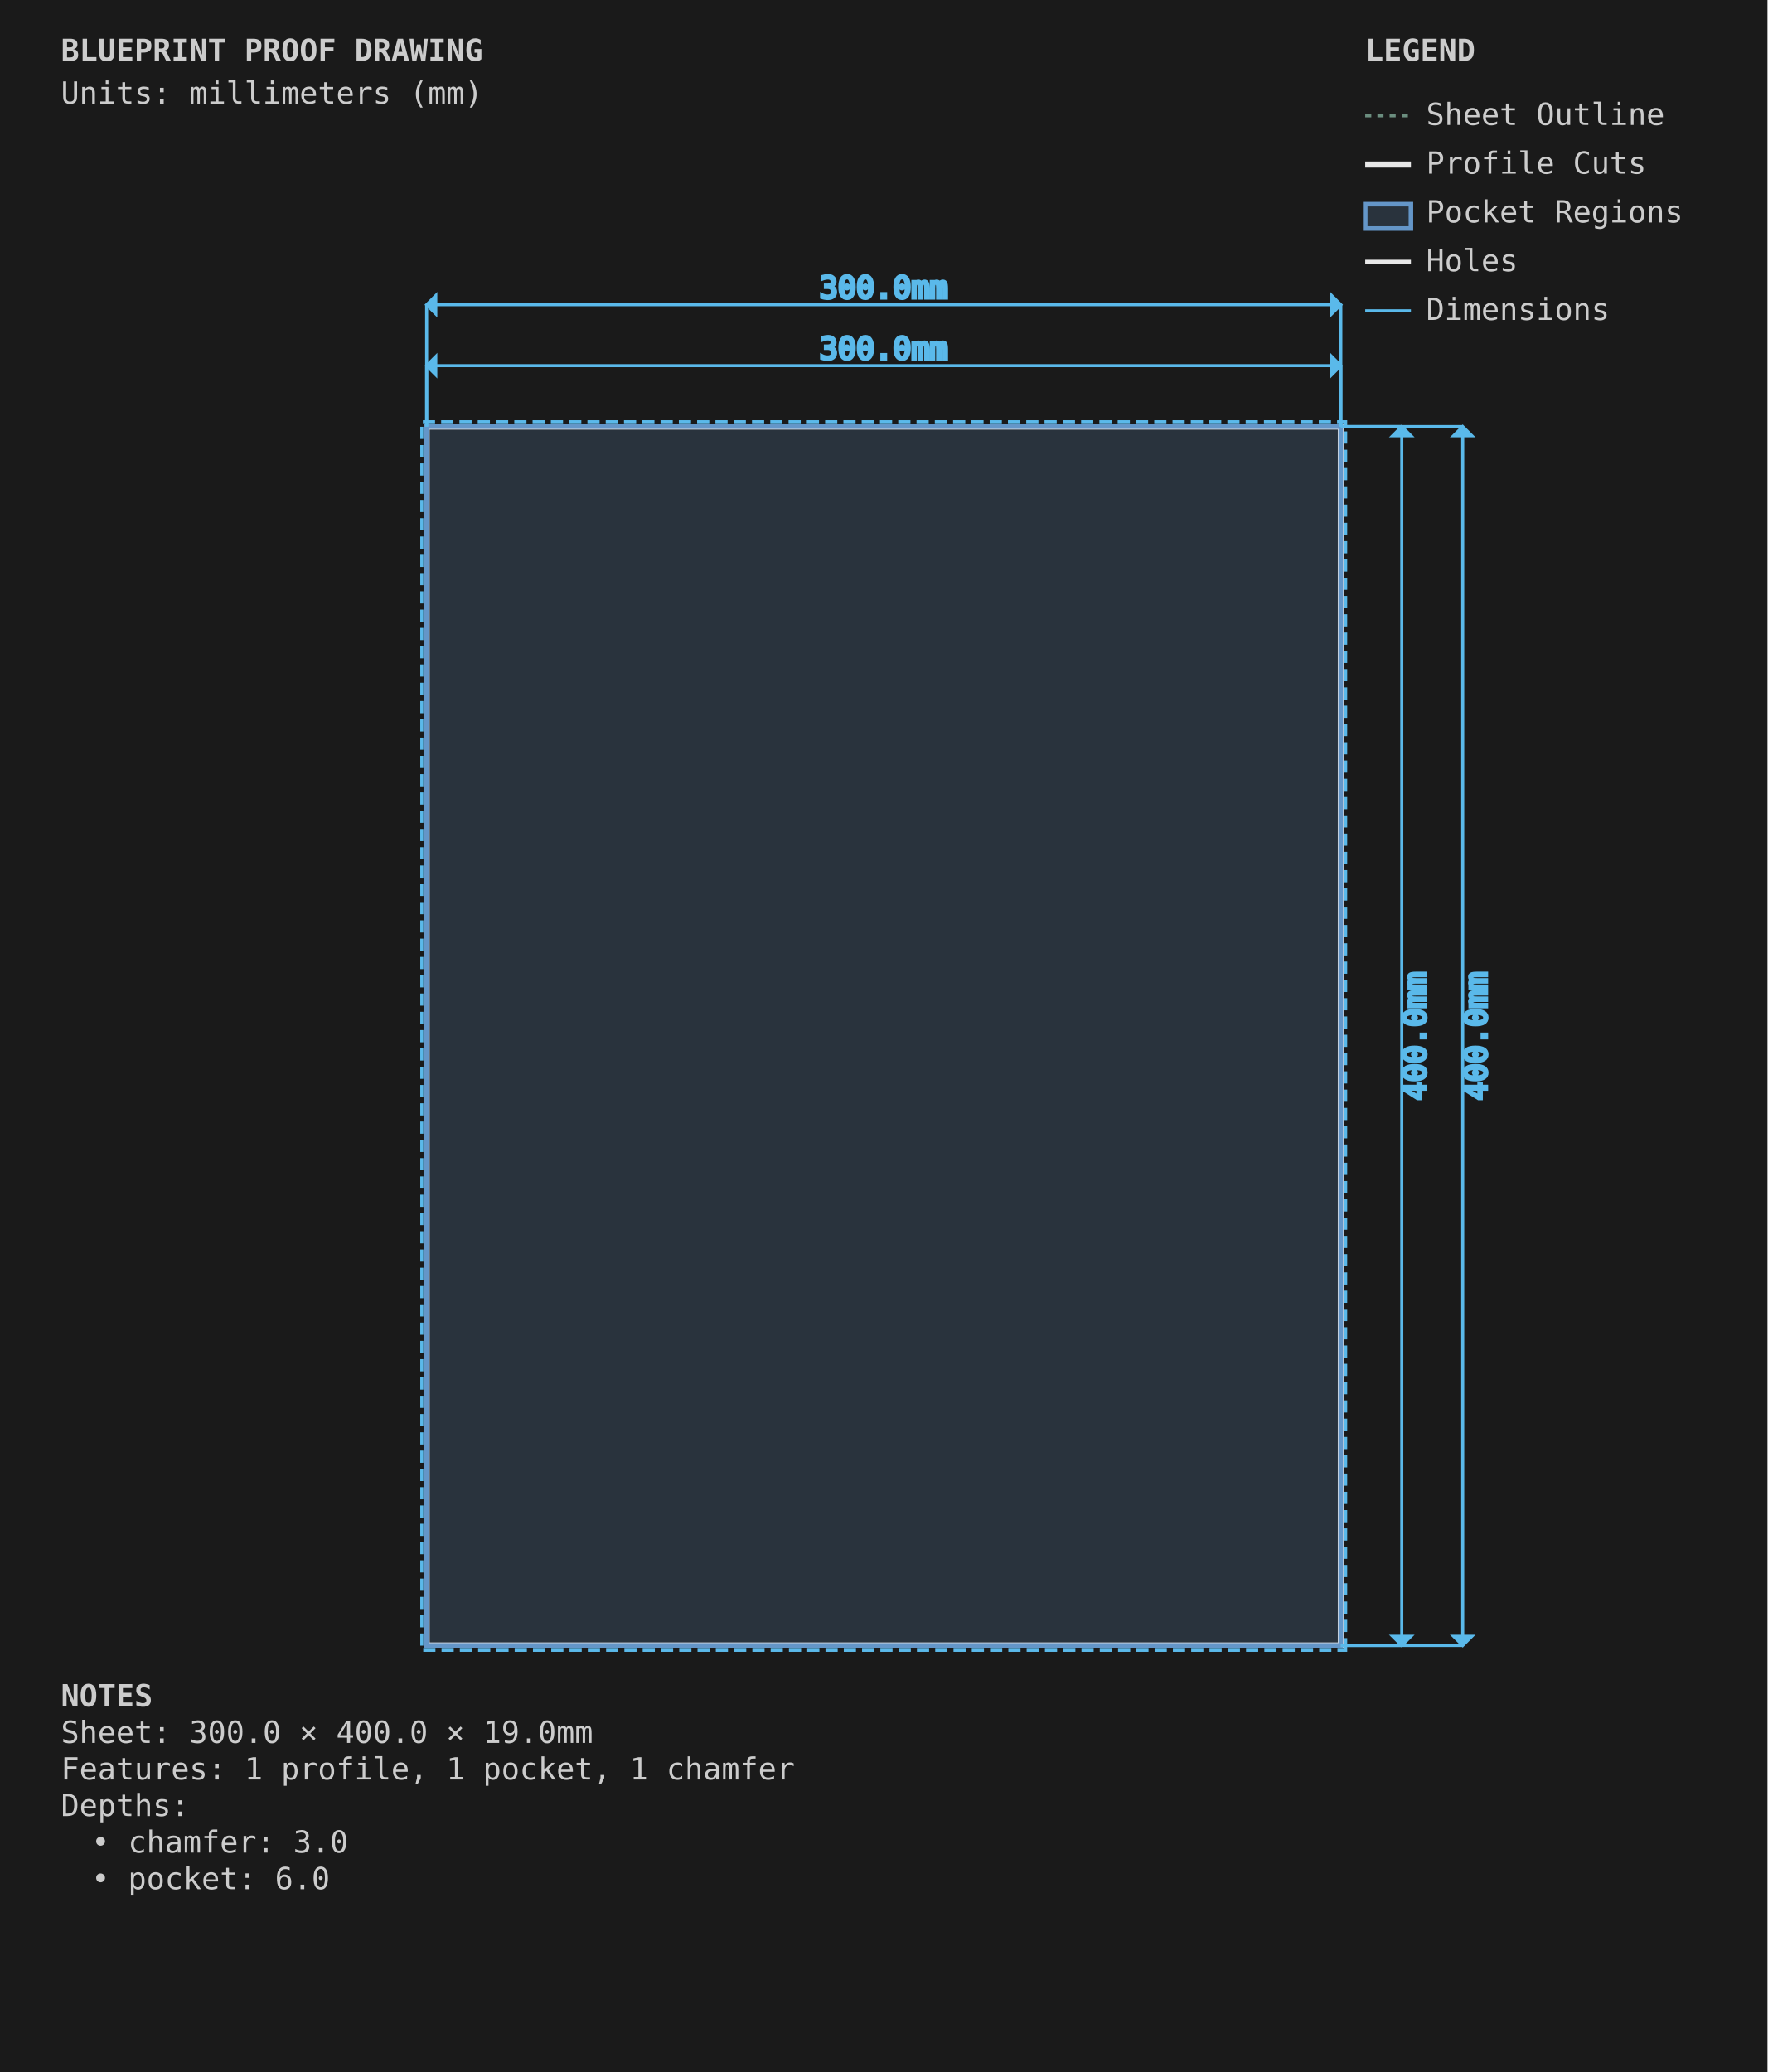
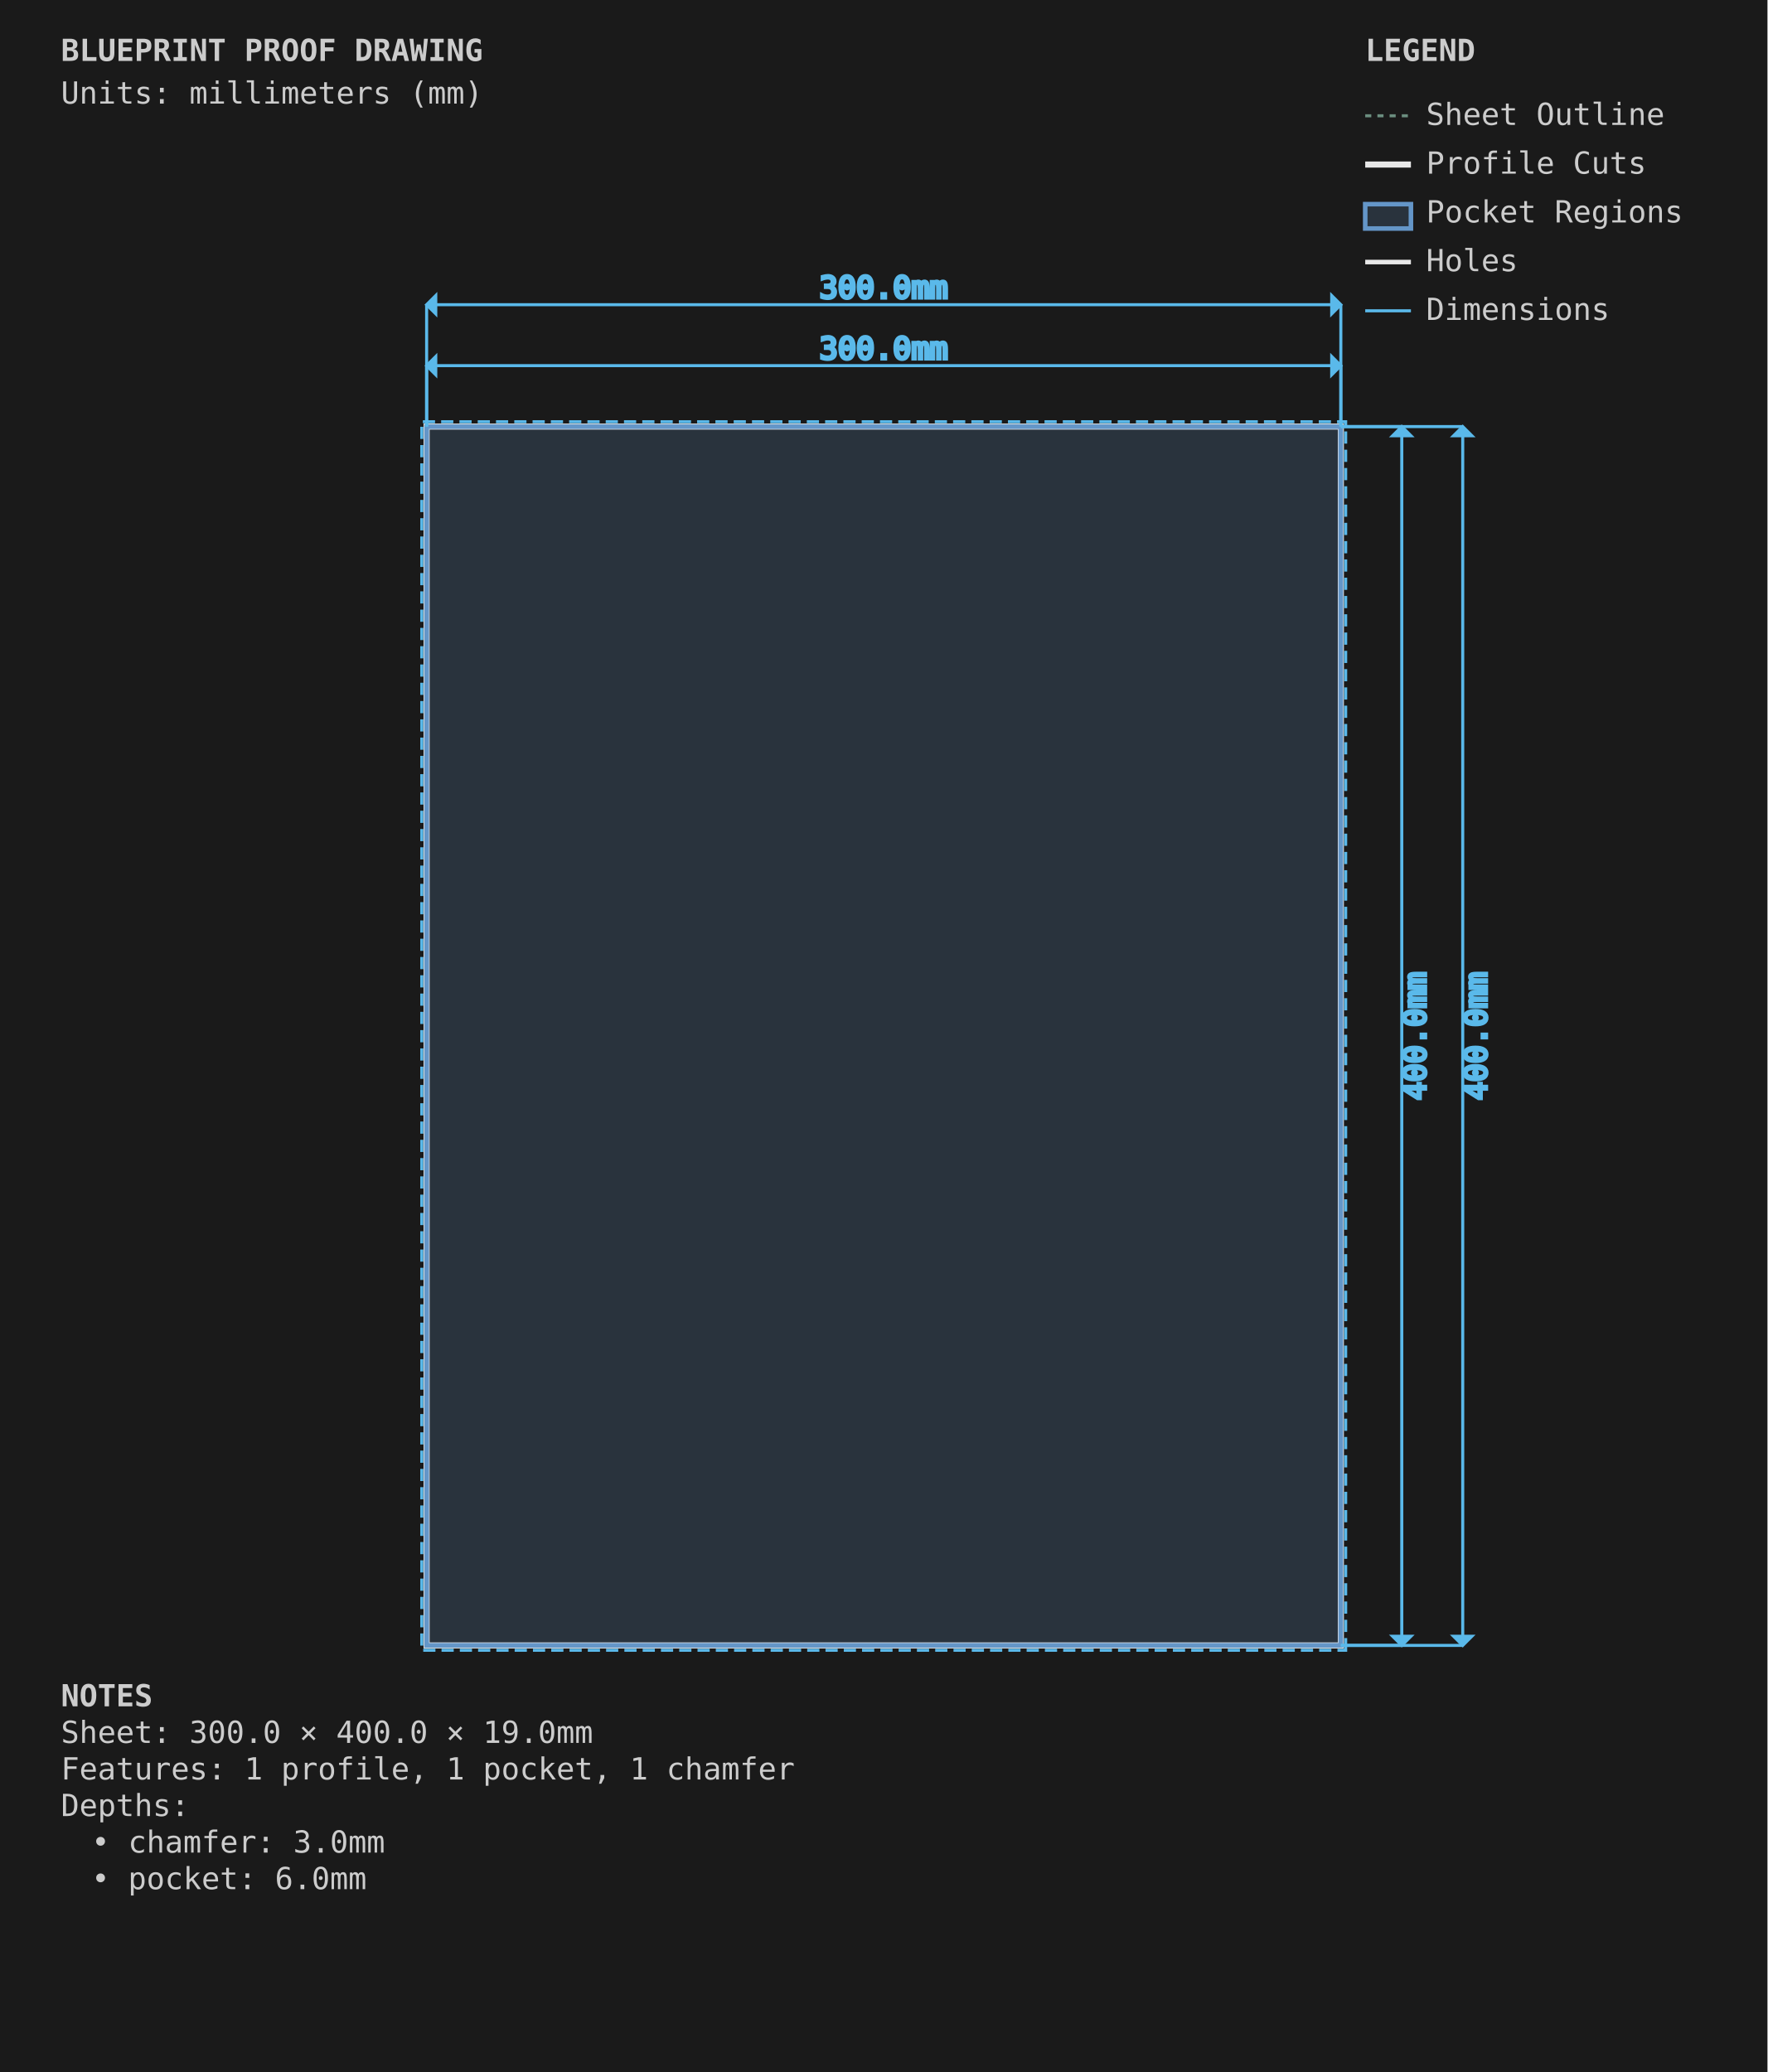
<svg xmlns="http://www.w3.org/2000/svg" viewBox="0 0 580.0 680.0" width="580.0mm" height="680.0mm">
  <style>
        .sheet-outline { stroke: #6b8e7f; stroke-width: 1; fill: none; stroke-dasharray: 2,2; }
        .profile-cuts { stroke: #e8e8e8; stroke-width: 2; fill: none; }
        .profile-toolpaths { stroke: #5ab9ea; stroke-width: 1; fill: none; stroke-dasharray: 4,2; }
        .waste-cuts { stroke: #ff9500; stroke-width: 2; fill: none; stroke-dasharray: 8,4; }
        .pocket-regions { stroke: #6496c8; stroke-width: 1.5; fill: #6496c8; fill-opacity: 0.2; }
        .holes { stroke: #e8e8e8; stroke-width: 1.5; fill: none; }
        .engrave-paths { stroke: #888888; stroke-width: 0.25; fill: none; }
        .construction { stroke: #6b8e7f; stroke-width: 0.5; fill: none; stroke-dasharray: 2,2; }
        .dimensions { stroke: #5ab9ea; stroke-width: 1; fill: none; }
        .dimension-text { fill: #5ab9ea; font-family: monospace; font-size: 10px; }
        .gap-dimensions { stroke: #ff9500; stroke-width: 1; fill: none; }
        .gap-text { fill: #ff9500; font-family: monospace; font-size: 10px; }
        .notes { fill: #cccccc; font-family: monospace; font-size: 10px; }
        .legend { fill: #cccccc; font-family: monospace; font-size: 10px; }
        .part-label { fill: #ffcc00; font-family: monospace; font-size: 8px; font-weight: bold; }
        .edge-label { fill: #ffcc00; font-family: monospace; font-size: 7px; }
    </style>
  <rect x="0" y="0" width="580.0" height="680.0" fill="#1a1a1a" />
  <g id="SHEET_OUTLINE" class="sheet-outline">
    <rect x="140" y="140" width="300.0" height="400.0" />
  </g>
  <g id="PROFILE_CUTS" class="profile-cuts">
    <rect x="140.0" y="140.0" width="300.0" height="400.0" />
  </g>
  <g id="PROFILE_TOOLPATHS" class="profile-toolpaths">
    <path d="M 441.587 541.587 L 441.587 138.413 L 138.412 138.413 L 138.412 541.587 Z" fill-rule="evenodd" />
  </g>
  <g id="WASTE_CUTS" class="waste-cuts" />
  <g id="POCKET_REGIONS" class="pocket-regions">
    <rect x="140.0" y="140.0" width="300.0" height="400.0" />
  </g>
  <g id="ENGRAVE_PATHS" class="engrave-paths" />
  <g id="HOLES" class="holes" />
  <g id="LABELS" class="labels" />
  <g id="EDGE_COLORS" class="edge-colors" />
  <g id="CONSTRUCTION" class="construction" />
  <g id="DIMENSIONS" class="dimensions">
    <line x1="140.0" y1="140.0" x2="140.0" y2="120.0" stroke="#5ab9ea" stroke-width="1" />
    <line x1="440.0" y1="140.0" x2="440.0" y2="120.0" stroke="#5ab9ea" stroke-width="1" />
    <line x1="140.0" y1="120.0" x2="440.0" y2="120.0" stroke="#5ab9ea" stroke-width="1" />
    <polygon points="140.0,120.0 143.0,117.0 143.0,123.0" fill="#5ab9ea" />
    <polygon points="440.0,120.0 437.0,117.0 437.0,123.0" fill="#5ab9ea" />
    <text x="290.0" y="115.0" class="dimension-text" text-anchor="middle" dominant-baseline="middle">300.0mm</text>
    <line x1="440.0" y1="140.0" x2="460.0" y2="140.0" stroke="#5ab9ea" stroke-width="1" />
    <line x1="440.0" y1="540.0" x2="460.0" y2="540.0" stroke="#5ab9ea" stroke-width="1" />
    <line x1="460.0" y1="140.0" x2="460.0" y2="540.0" stroke="#5ab9ea" stroke-width="1" />
    <polygon points="460.0,140.0 457.0,143.0 463.0,143.0" fill="#5ab9ea" />
    <polygon points="460.0,540.0 457.0,537.0 463.0,537.0" fill="#5ab9ea" />
    <text x="465.0" y="340.0" class="dimension-text" text-anchor="middle" dominant-baseline="middle" transform="rotate(-90 465.0 340.0)">400.0mm</text>
    <line x1="140.0" y1="140.0" x2="140.0" y2="100.0" stroke="#5ab9ea" stroke-width="1" />
    <line x1="440.0" y1="140.0" x2="440.0" y2="100.0" stroke="#5ab9ea" stroke-width="1" />
    <line x1="140.0" y1="100.0" x2="440.0" y2="100.0" stroke="#5ab9ea" stroke-width="1" />
    <polygon points="140.0,100.0 143.0,97.0 143.0,103.0" fill="#5ab9ea" />
    <polygon points="440.0,100.0 437.0,97.0 437.0,103.0" fill="#5ab9ea" />
    <text x="290.0" y="95.0" class="dimension-text" text-anchor="middle" dominant-baseline="middle">300.0mm</text>
    <line x1="440.0" y1="140.0" x2="480.0" y2="140.0" stroke="#5ab9ea" stroke-width="1" />
    <line x1="440.0" y1="540.0" x2="480.0" y2="540.0" stroke="#5ab9ea" stroke-width="1" />
    <line x1="480.0" y1="140.0" x2="480.0" y2="540.0" stroke="#5ab9ea" stroke-width="1" />
    <polygon points="480.0,140.0 477.0,143.0 483.0,143.0" fill="#5ab9ea" />
    <polygon points="480.0,540.0 477.0,537.0 483.0,537.0" fill="#5ab9ea" />
    <text x="485.0" y="340.0" class="dimension-text" text-anchor="middle" dominant-baseline="middle" transform="rotate(-90 485.0 340.0)">400.0mm</text>
  </g>
  <g id="NOTES" class="notes">
    <text x="20" y="560.0" class="notes" font-weight="bold">NOTES</text>
    <text x="20" y="572.0" class="notes">Sheet: 300.0 × 400.0 × 19.0mm</text>
    <text x="20" y="584.0" class="notes">Features: 1 profile, 1 pocket, 1 chamfer</text>
    <text x="20" y="596.0" class="notes">Depths:</text>
-     <text x="30" y="608.0" class="notes">• chamfer: 3.0</text>
-     <text x="30" y="620.0" class="notes">• pocket: 6.0</text>
+     <text x="30" y="608.0" class="notes">• chamfer: 3.0mm</text>
+     <text x="30" y="620.0" class="notes">• pocket: 6.0mm</text>
  </g>
  <g id="TITLE_BLOCK" class="title-block">
    <text x="20" y="20" class="notes" font-weight="bold" font-size="14px">BLUEPRINT PROOF DRAWING</text>
    <text x="20" y="34" class="notes" font-size="9px">Units: millimeters (mm)</text>
  </g>
  <g id="LEGEND" class="legend">
    <text x="448.0" y="20" class="legend" font-weight="bold">LEGEND</text>
    <line x1="448.0" y1="38" x2="463.0" y2="38" stroke="#6b8e7f" stroke-width="1" stroke-dasharray="2,2" />
    <text x="468.0" y="41" class="legend">Sheet Outline</text>
    <line x1="448.0" y1="54" x2="463.0" y2="54" stroke="#e8e8e8" stroke-width="2" />
    <text x="468.0" y="57" class="legend">Profile Cuts</text>
    <rect x="448.0" y="67" width="15.0" height="8" stroke="#6496c8" stroke-width="1.5" fill="#6496c8" fill-opacity="0.2" />
    <text x="468.0" y="73" class="legend">Pocket Regions</text>
    <line x1="448.0" y1="86" x2="463.0" y2="86" stroke="#e8e8e8" stroke-width="1.5" />
    <text x="468.0" y="89" class="legend">Holes</text>
    <line x1="448.0" y1="102" x2="463.0" y2="102" stroke="#5ab9ea" stroke-width="1" />
    <text x="468.0" y="105" class="legend">Dimensions</text>
  </g>
</svg>
